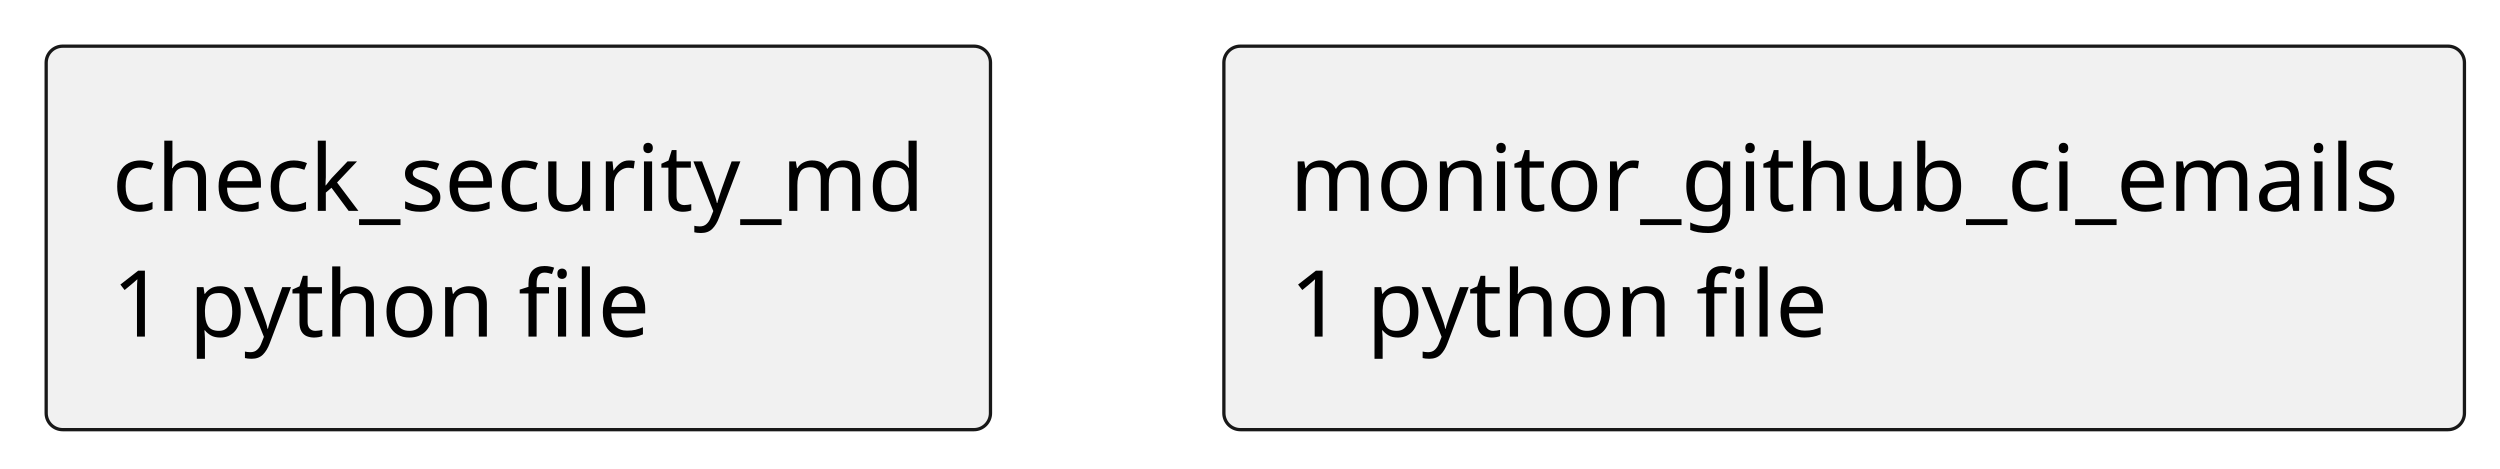
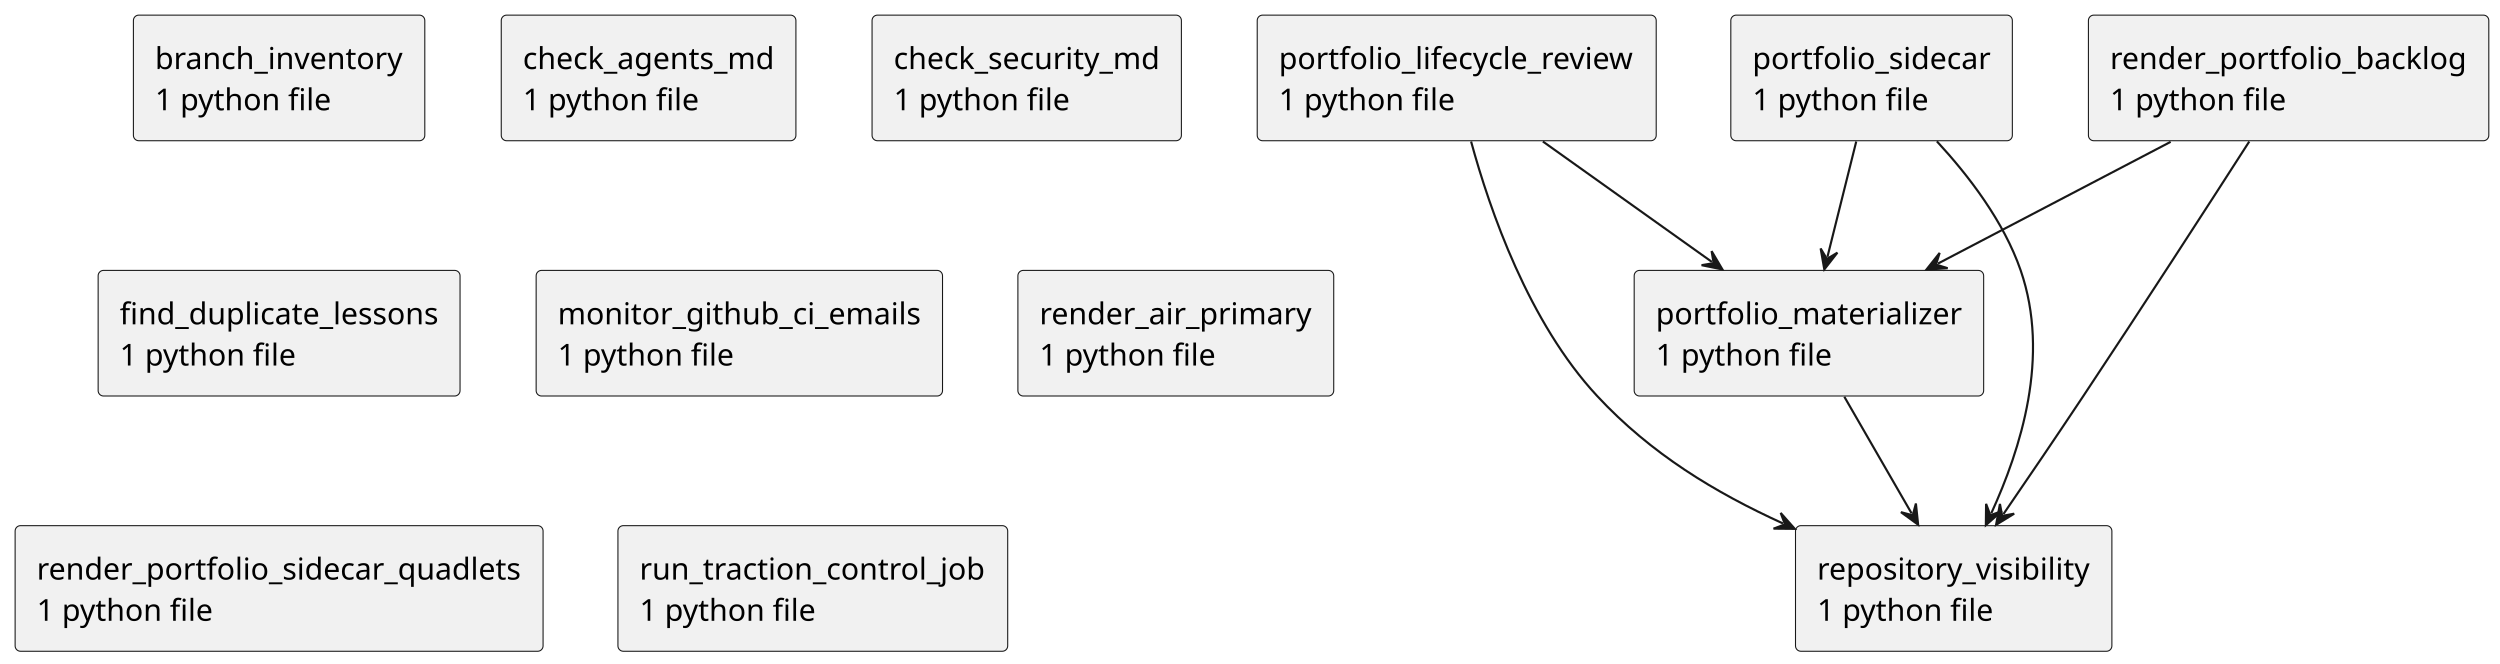
- <svg xmlns="http://www.w3.org/2000/svg" contentStyleType="text/css" data-diagram-type="DESCRIPTION" height="71px" preserveAspectRatio="none" style="width:379px;height:71px;background:#FFFFFF;" version="1.1" viewBox="0 0 379 71" width="379px" zoomAndPan="magnify">
+ <svg xmlns="http://www.w3.org/2000/svg" contentStyleType="text/css" data-diagram-type="DESCRIPTION" height="307px" preserveAspectRatio="none" style="width:1157px;height:307px;background:#FFFFFF;" version="1.1" viewBox="0 0 1157 307" width="1157px" zoomAndPan="magnify">
  <defs />
  <g>
-     <g class="entity" data-qualified-name="check_security_md" data-source-line="4" id="ent0002">
-       <rect fill="#F1F1F1" height="58.136" rx="2.5" ry="2.5" style="stroke:#181818;stroke-width:0.5;" width="143.157" x="7" y="7" />
-       <text fill="#000000" font-family="sans-serif" font-size="14" lengthAdjust="spacing" textLength="123.157" x="17" y="31.966">check_security_md</text>
-       <text fill="#000000" font-family="sans-serif" font-size="14" lengthAdjust="spacing" textLength="81.802" x="17" y="51.034">1 python file</text>
+     <g class="entity" data-qualified-name="branch_inventory" data-source-line="4" id="ent0002">
+       <rect fill="#F1F1F1" height="58.136" rx="2.5" ry="2.5" style="stroke:#181818;stroke-width:0.5;" width="134.856" x="61.74" y="7" />
+       <text fill="#000000" font-family="sans-serif" font-size="14" lengthAdjust="spacing" textLength="114.856" x="71.74" y="31.966">branch_inventory</text>
+       <text fill="#000000" font-family="sans-serif" font-size="14" lengthAdjust="spacing" textLength="81.802" x="71.74" y="51.034">1 python file</text>
    </g>
-     <g class="entity" data-qualified-name="monitor_github_ci_emails" data-source-line="5" id="ent0003">
-       <rect fill="#F1F1F1" height="58.136" rx="2.5" ry="2.5" style="stroke:#181818;stroke-width:0.5;" width="188.069" x="185.54" y="7" />
-       <text fill="#000000" font-family="sans-serif" font-size="14" lengthAdjust="spacing" textLength="168.069" x="195.54" y="31.966">monitor_github_ci_emails</text>
-       <text fill="#000000" font-family="sans-serif" font-size="14" lengthAdjust="spacing" textLength="81.802" x="195.54" y="51.034">1 python file</text>
+     <g class="entity" data-qualified-name="check_agents_md" data-source-line="5" id="ent0003">
+       <rect fill="#F1F1F1" height="58.136" rx="2.5" ry="2.5" style="stroke:#181818;stroke-width:0.5;" width="136.368" x="231.98" y="7" />
+       <text fill="#000000" font-family="sans-serif" font-size="14" lengthAdjust="spacing" textLength="116.368" x="241.98" y="31.966">check_agents_md</text>
+       <text fill="#000000" font-family="sans-serif" font-size="14" lengthAdjust="spacing" textLength="81.802" x="241.98" y="51.034">1 python file</text>
+     </g>
+     <g class="entity" data-qualified-name="check_security_md" data-source-line="6" id="ent0004">
+       <rect fill="#F1F1F1" height="58.136" rx="2.5" ry="2.5" style="stroke:#181818;stroke-width:0.5;" width="143.157" x="403.59" y="7" />
+       <text fill="#000000" font-family="sans-serif" font-size="14" lengthAdjust="spacing" textLength="123.157" x="413.59" y="31.966">check_security_md</text>
+       <text fill="#000000" font-family="sans-serif" font-size="14" lengthAdjust="spacing" textLength="81.802" x="413.59" y="51.034">1 python file</text>
+     </g>
+     <g class="entity" data-qualified-name="find_duplicate_lessons" data-source-line="7" id="ent0005">
+       <rect fill="#F1F1F1" height="58.136" rx="2.5" ry="2.5" style="stroke:#181818;stroke-width:0.5;" width="167.489" x="45.42" y="125.14" />
+       <text fill="#000000" font-family="sans-serif" font-size="14" lengthAdjust="spacing" textLength="147.489" x="55.42" y="150.106">find_duplicate_lessons</text>
+       <text fill="#000000" font-family="sans-serif" font-size="14" lengthAdjust="spacing" textLength="81.802" x="55.42" y="169.174">1 python file</text>
+     </g>
+     <g class="entity" data-qualified-name="monitor_github_ci_emails" data-source-line="8" id="ent0006">
+       <rect fill="#F1F1F1" height="58.136" rx="2.5" ry="2.5" style="stroke:#181818;stroke-width:0.5;" width="188.069" x="248.13" y="125.14" />
+       <text fill="#000000" font-family="sans-serif" font-size="14" lengthAdjust="spacing" textLength="168.069" x="258.13" y="150.106">monitor_github_ci_emails</text>
+       <text fill="#000000" font-family="sans-serif" font-size="14" lengthAdjust="spacing" textLength="81.802" x="258.13" y="169.174">1 python file</text>
+     </g>
+     <g class="entity" data-qualified-name="portfolio_lifecycle_review" data-source-line="9" id="ent0007">
+       <rect fill="#F1F1F1" height="58.136" rx="2.5" ry="2.5" style="stroke:#181818;stroke-width:0.5;" width="184.653" x="581.84" y="7" />
+       <text fill="#000000" font-family="sans-serif" font-size="14" lengthAdjust="spacing" textLength="164.653" x="591.84" y="31.966">portfolio_lifecycle_review</text>
+       <text fill="#000000" font-family="sans-serif" font-size="14" lengthAdjust="spacing" textLength="81.802" x="591.84" y="51.034">1 python file</text>
+     </g>
+     <g class="entity" data-qualified-name="portfolio_materializer" data-source-line="10" id="ent0008">
+       <rect fill="#F1F1F1" height="58.136" rx="2.5" ry="2.5" style="stroke:#181818;stroke-width:0.5;" width="161.736" x="756.3" y="125.14" />
+       <text fill="#000000" font-family="sans-serif" font-size="14" lengthAdjust="spacing" textLength="141.736" x="766.3" y="150.106">portfolio_materializer</text>
+       <text fill="#000000" font-family="sans-serif" font-size="14" lengthAdjust="spacing" textLength="81.802" x="766.3" y="169.174">1 python file</text>
+     </g>
+     <g class="entity" data-qualified-name="portfolio_sidecar" data-source-line="11" id="ent0009">
+       <rect fill="#F1F1F1" height="58.136" rx="2.5" ry="2.5" style="stroke:#181818;stroke-width:0.5;" width="130.292" x="801.02" y="7" />
+       <text fill="#000000" font-family="sans-serif" font-size="14" lengthAdjust="spacing" textLength="110.292" x="811.02" y="31.966">portfolio_sidecar</text>
+       <text fill="#000000" font-family="sans-serif" font-size="14" lengthAdjust="spacing" textLength="81.802" x="811.02" y="51.034">1 python file</text>
+     </g>
+     <g class="entity" data-qualified-name="render_air_primary" data-source-line="12" id="ent0010">
+       <rect fill="#F1F1F1" height="58.136" rx="2.5" ry="2.5" style="stroke:#181818;stroke-width:0.5;" width="146.167" x="471.08" y="125.14" />
+       <text fill="#000000" font-family="sans-serif" font-size="14" lengthAdjust="spacing" textLength="126.168" x="481.08" y="150.106">render_air_primary</text>
+       <text fill="#000000" font-family="sans-serif" font-size="14" lengthAdjust="spacing" textLength="81.802" x="481.08" y="169.174">1 python file</text>
+     </g>
+     <g class="entity" data-qualified-name="render_portfolio_backlog" data-source-line="13" id="ent0011">
+       <rect fill="#F1F1F1" height="58.136" rx="2.5" ry="2.5" style="stroke:#181818;stroke-width:0.5;" width="185.297" x="966.52" y="7" />
+       <text fill="#000000" font-family="sans-serif" font-size="14" lengthAdjust="spacing" textLength="165.297" x="976.52" y="31.966">render_portfolio_backlog</text>
+       <text fill="#000000" font-family="sans-serif" font-size="14" lengthAdjust="spacing" textLength="81.802" x="976.52" y="51.034">1 python file</text>
+     </g>
+     <g class="entity" data-qualified-name="render_portfolio_sidecar_quadlets" data-source-line="14" id="ent0012">
+       <rect fill="#F1F1F1" height="58.136" rx="2.5" ry="2.5" style="stroke:#181818;stroke-width:0.5;" width="244.335" x="7" y="243.27" />
+       <text fill="#000000" font-family="sans-serif" font-size="14" lengthAdjust="spacing" textLength="224.335" x="17" y="268.236">render_portfolio_sidecar_quadlets</text>
+       <text fill="#000000" font-family="sans-serif" font-size="14" lengthAdjust="spacing" textLength="81.802" x="17" y="287.304">1 python file</text>
+     </g>
+     <g class="entity" data-qualified-name="repository_visibility" data-source-line="15" id="ent0013">
+       <rect fill="#F1F1F1" height="58.136" rx="2.5" ry="2.5" style="stroke:#181818;stroke-width:0.5;" width="146.419" x="830.96" y="243.27" />
+       <text fill="#000000" font-family="sans-serif" font-size="14" lengthAdjust="spacing" textLength="126.419" x="840.96" y="268.236">repository_visibility</text>
+       <text fill="#000000" font-family="sans-serif" font-size="14" lengthAdjust="spacing" textLength="81.802" x="840.96" y="287.304">1 python file</text>
+     </g>
+     <g class="entity" data-qualified-name="run_traction_control_job" data-source-line="16" id="ent0014">
+       <rect fill="#F1F1F1" height="58.136" rx="2.5" ry="2.5" style="stroke:#181818;stroke-width:0.5;" width="180.383" x="285.98" y="243.27" />
+       <text fill="#000000" font-family="sans-serif" font-size="14" lengthAdjust="spacing" textLength="160.383" x="295.98" y="268.236">run_traction_control_job</text>
+       <text fill="#000000" font-family="sans-serif" font-size="14" lengthAdjust="spacing" textLength="81.802" x="295.98" y="287.304">1 python file</text>
+     </g>
+     <g class="link" data-entity-1="ent0007" data-entity-2="ent0008" data-link-type="dependency" data-source-line="17" id="lnk15">
+       <path d="M714.04,65.48 C739.3,83.48 766.964,103.188 792.254,121.208" fill="none" id="portfolio_lifecycle_review-to-portfolio_materializer" style="stroke:#181818;stroke-width:1;" />
+       <polygon fill="#181818" points="797.14,124.69,792.131,116.21,793.068,121.788,787.489,122.725,797.14,124.69" style="stroke:#181818;stroke-width:1;" />
+     </g>
+     <g class="link" data-entity-1="ent0007" data-entity-2="ent0013" data-link-type="dependency" data-source-line="18" id="lnk16">
+       <path d="M680.82,65.48 C689.53,97.44 707.57,149.31 739.17,183.27 C764.16,210.14 793.78,227.951 825.17,242.261" fill="none" id="portfolio_lifecycle_review-to-repository_visibility" style="stroke:#181818;stroke-width:1;" />
+       <polygon fill="#181818" points="830.63,244.75,824.1,237.377,826.081,242.676,820.782,244.656,830.63,244.75" style="stroke:#181818;stroke-width:1;" />
+     </g>
+     <g class="link" data-entity-1="ent0008" data-entity-2="ent0013" data-link-type="dependency" data-source-line="19" id="lnk17">
+       <path d="M853.56,183.62 C863.94,201.61 874.322,219.613 884.712,237.623" fill="none" id="portfolio_materializer-to-repository_visibility" style="stroke:#181818;stroke-width:1;" />
+       <polygon fill="#181818" points="887.71,242.82,886.677,233.025,885.212,238.489,879.748,237.023,887.71,242.82" style="stroke:#181818;stroke-width:1;" />
+     </g>
+     <g class="link" data-entity-1="ent0009" data-entity-2="ent0008" data-link-type="dependency" data-source-line="20" id="lnk18">
+       <path d="M859.07,65.48 C854.58,83.48 850.244,100.849 845.744,118.869" fill="none" id="portfolio_sidecar-to-portfolio_materializer" style="stroke:#181818;stroke-width:1;" />
+       <polygon fill="#181818" points="844.29,124.69,850.351,116.927,845.501,119.839,842.59,114.989,844.29,124.69" style="stroke:#181818;stroke-width:1;" />
+     </g>
+     <g class="link" data-entity-1="ent0009" data-entity-2="ent0013" data-link-type="dependency" data-source-line="21" id="lnk19">
+       <path d="M896.38,65.4 C911.14,81.34 927.37,102.55 935.17,125.14 C948.92,165 935.215,207.703 921.555,237.573" fill="none" id="portfolio_sidecar-to-repository_visibility" style="stroke:#181818;stroke-width:1;" />
+       <polygon fill="#181818" points="919.06,243.03,926.441,236.509,921.139,238.483,919.165,233.182,919.06,243.03" style="stroke:#181818;stroke-width:1;" />
+     </g>
+     <g class="link" data-entity-1="ent0011" data-entity-2="ent0008" data-link-type="dependency" data-source-line="22" id="lnk20">
+       <path d="M1004.58,65.63 C970.17,83.63 931.226,103.998 896.866,121.978" fill="none" id="render_portfolio_backlog-to-portfolio_materializer" style="stroke:#181818;stroke-width:1;" />
+       <polygon fill="#181818" points="891.55,124.76,901.379,124.131,895.98,122.442,897.67,117.043,891.55,124.76" style="stroke:#181818;stroke-width:1;" />
+     </g>
+     <g class="link" data-entity-1="ent0011" data-entity-2="ent0013" data-link-type="dependency" data-source-line="23" id="lnk21">
+       <path d="M1040.96,65.49 C1021.97,95.04 991.25,142.57 964.17,183.27 C950.84,203.3 938.974,220.742 927.174,237.942" fill="none" id="render_portfolio_backlog-to-repository_visibility" style="stroke:#181818;stroke-width:1;" />
+       <polygon fill="#181818" points="923.78,242.89,932.17,237.731,926.609,238.767,925.573,233.206,923.78,242.89" style="stroke:#181818;stroke-width:1;" />
    </g>
  </g>
</svg>
